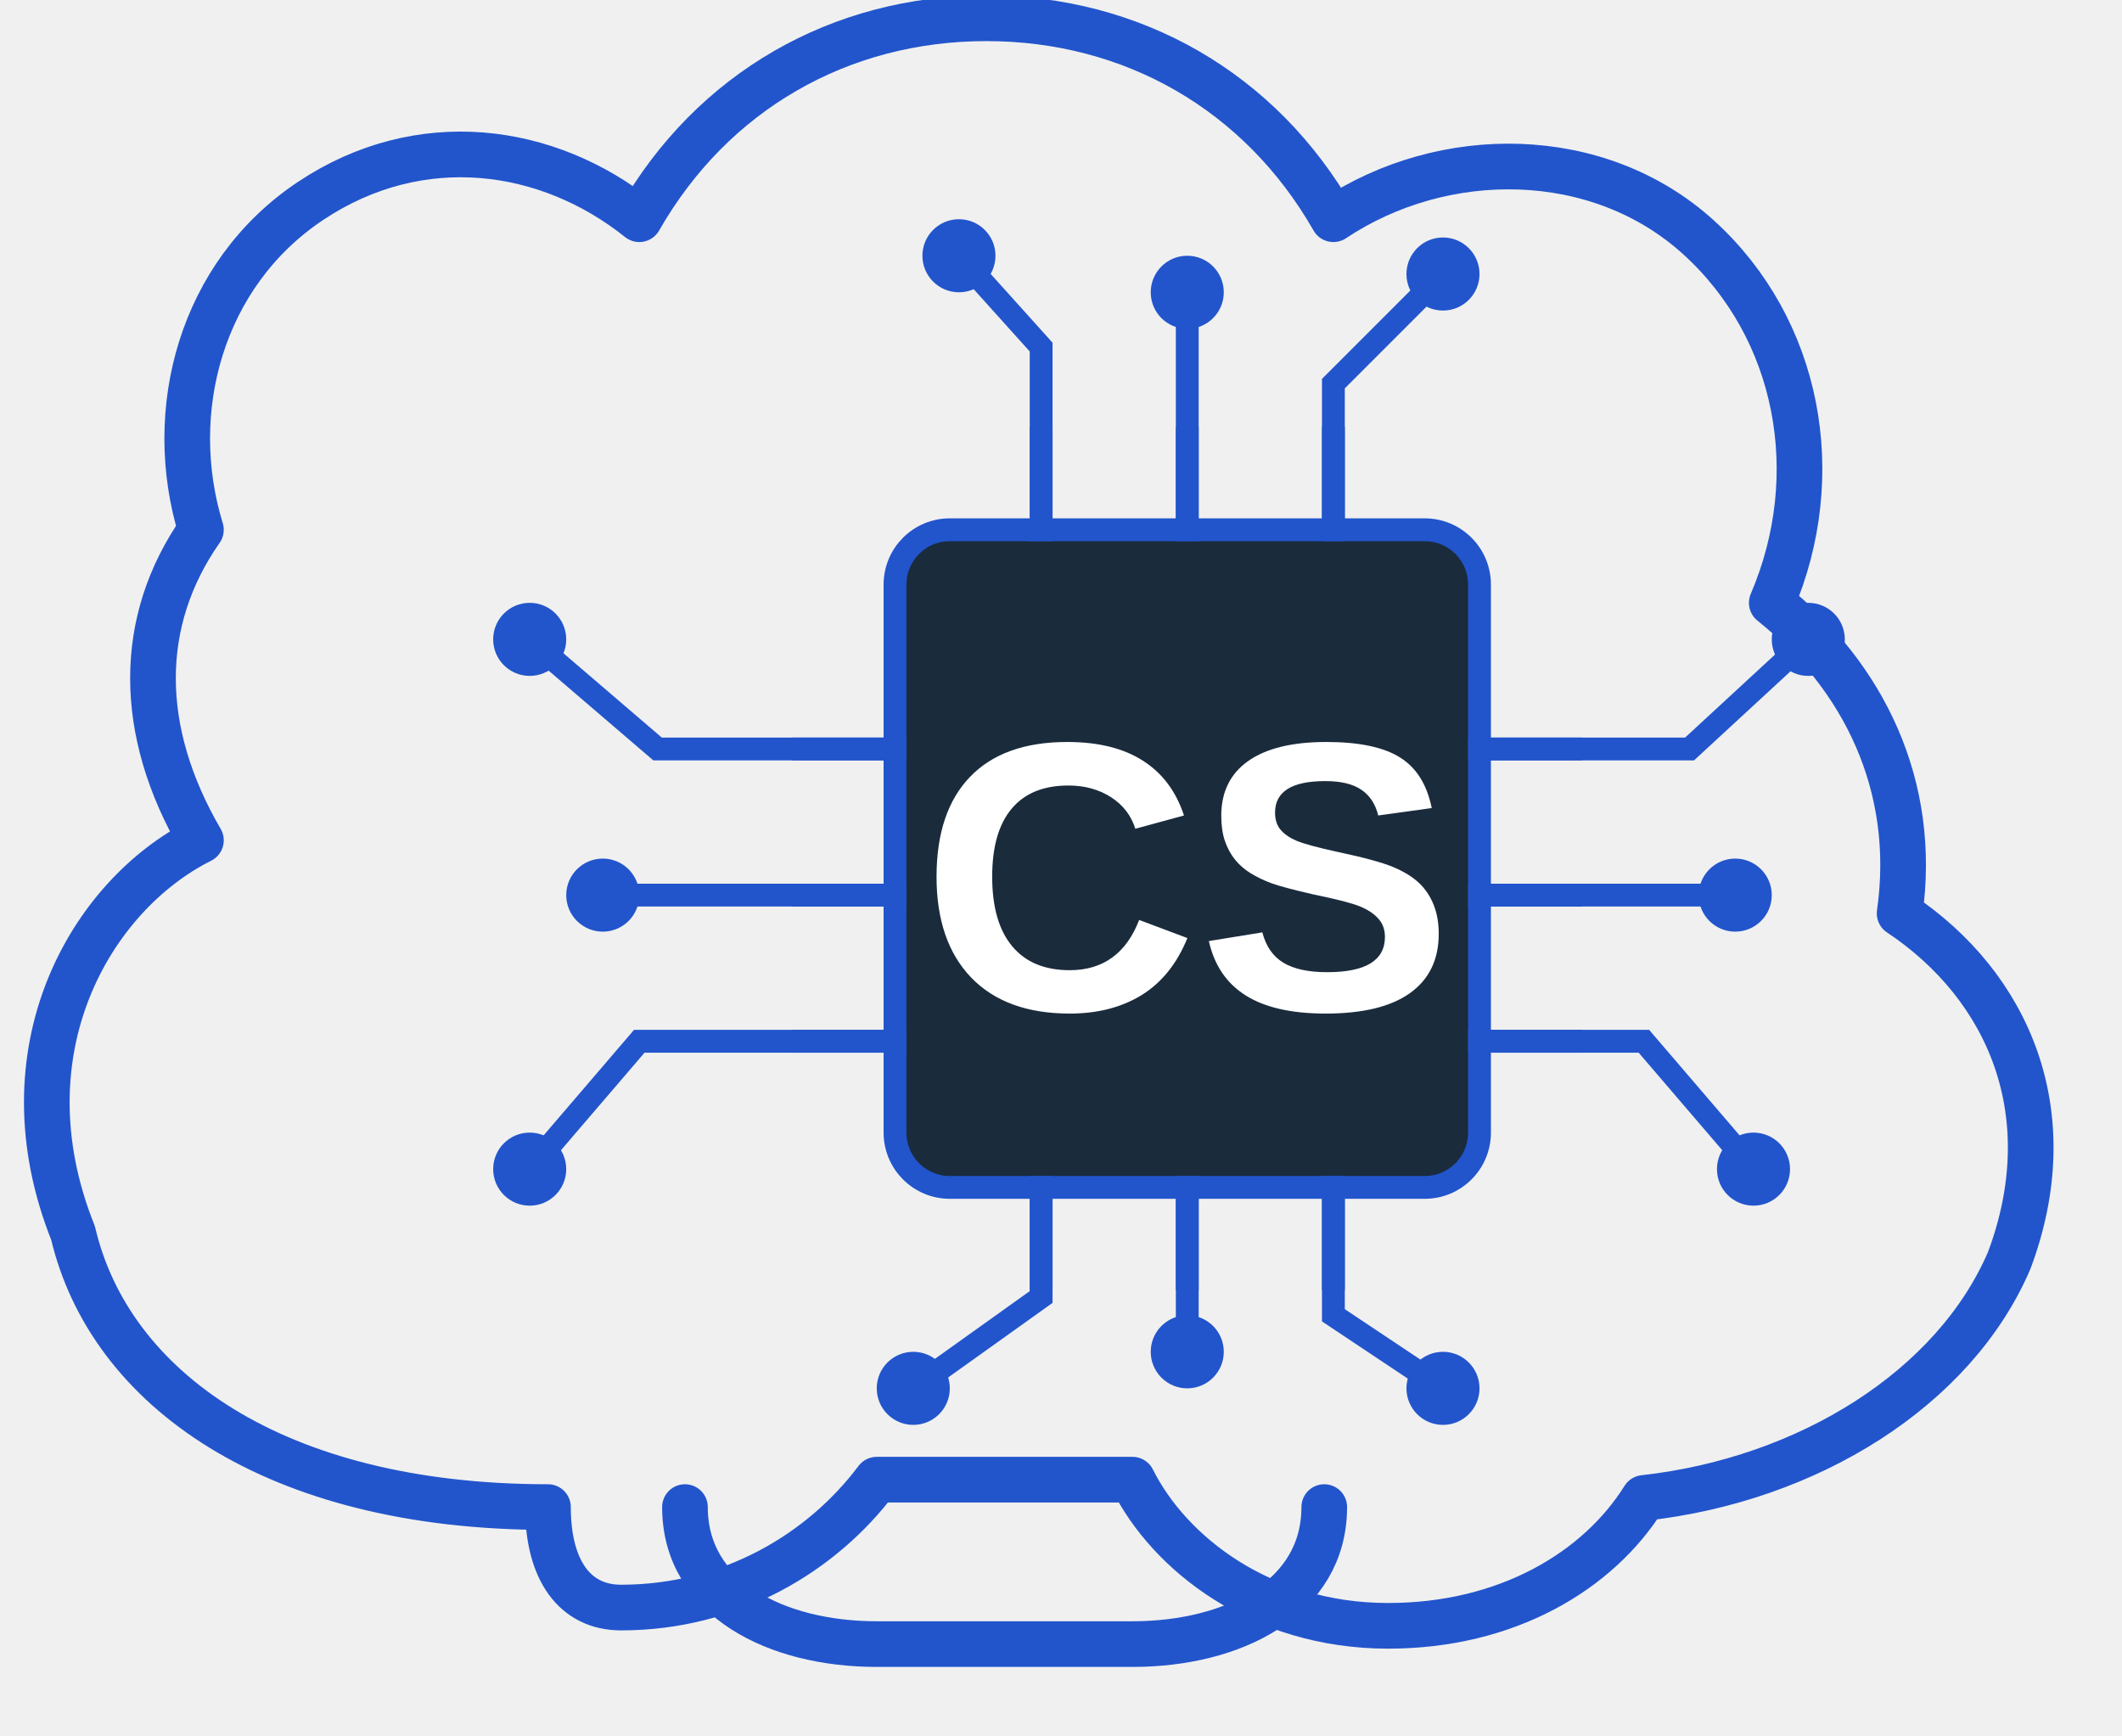
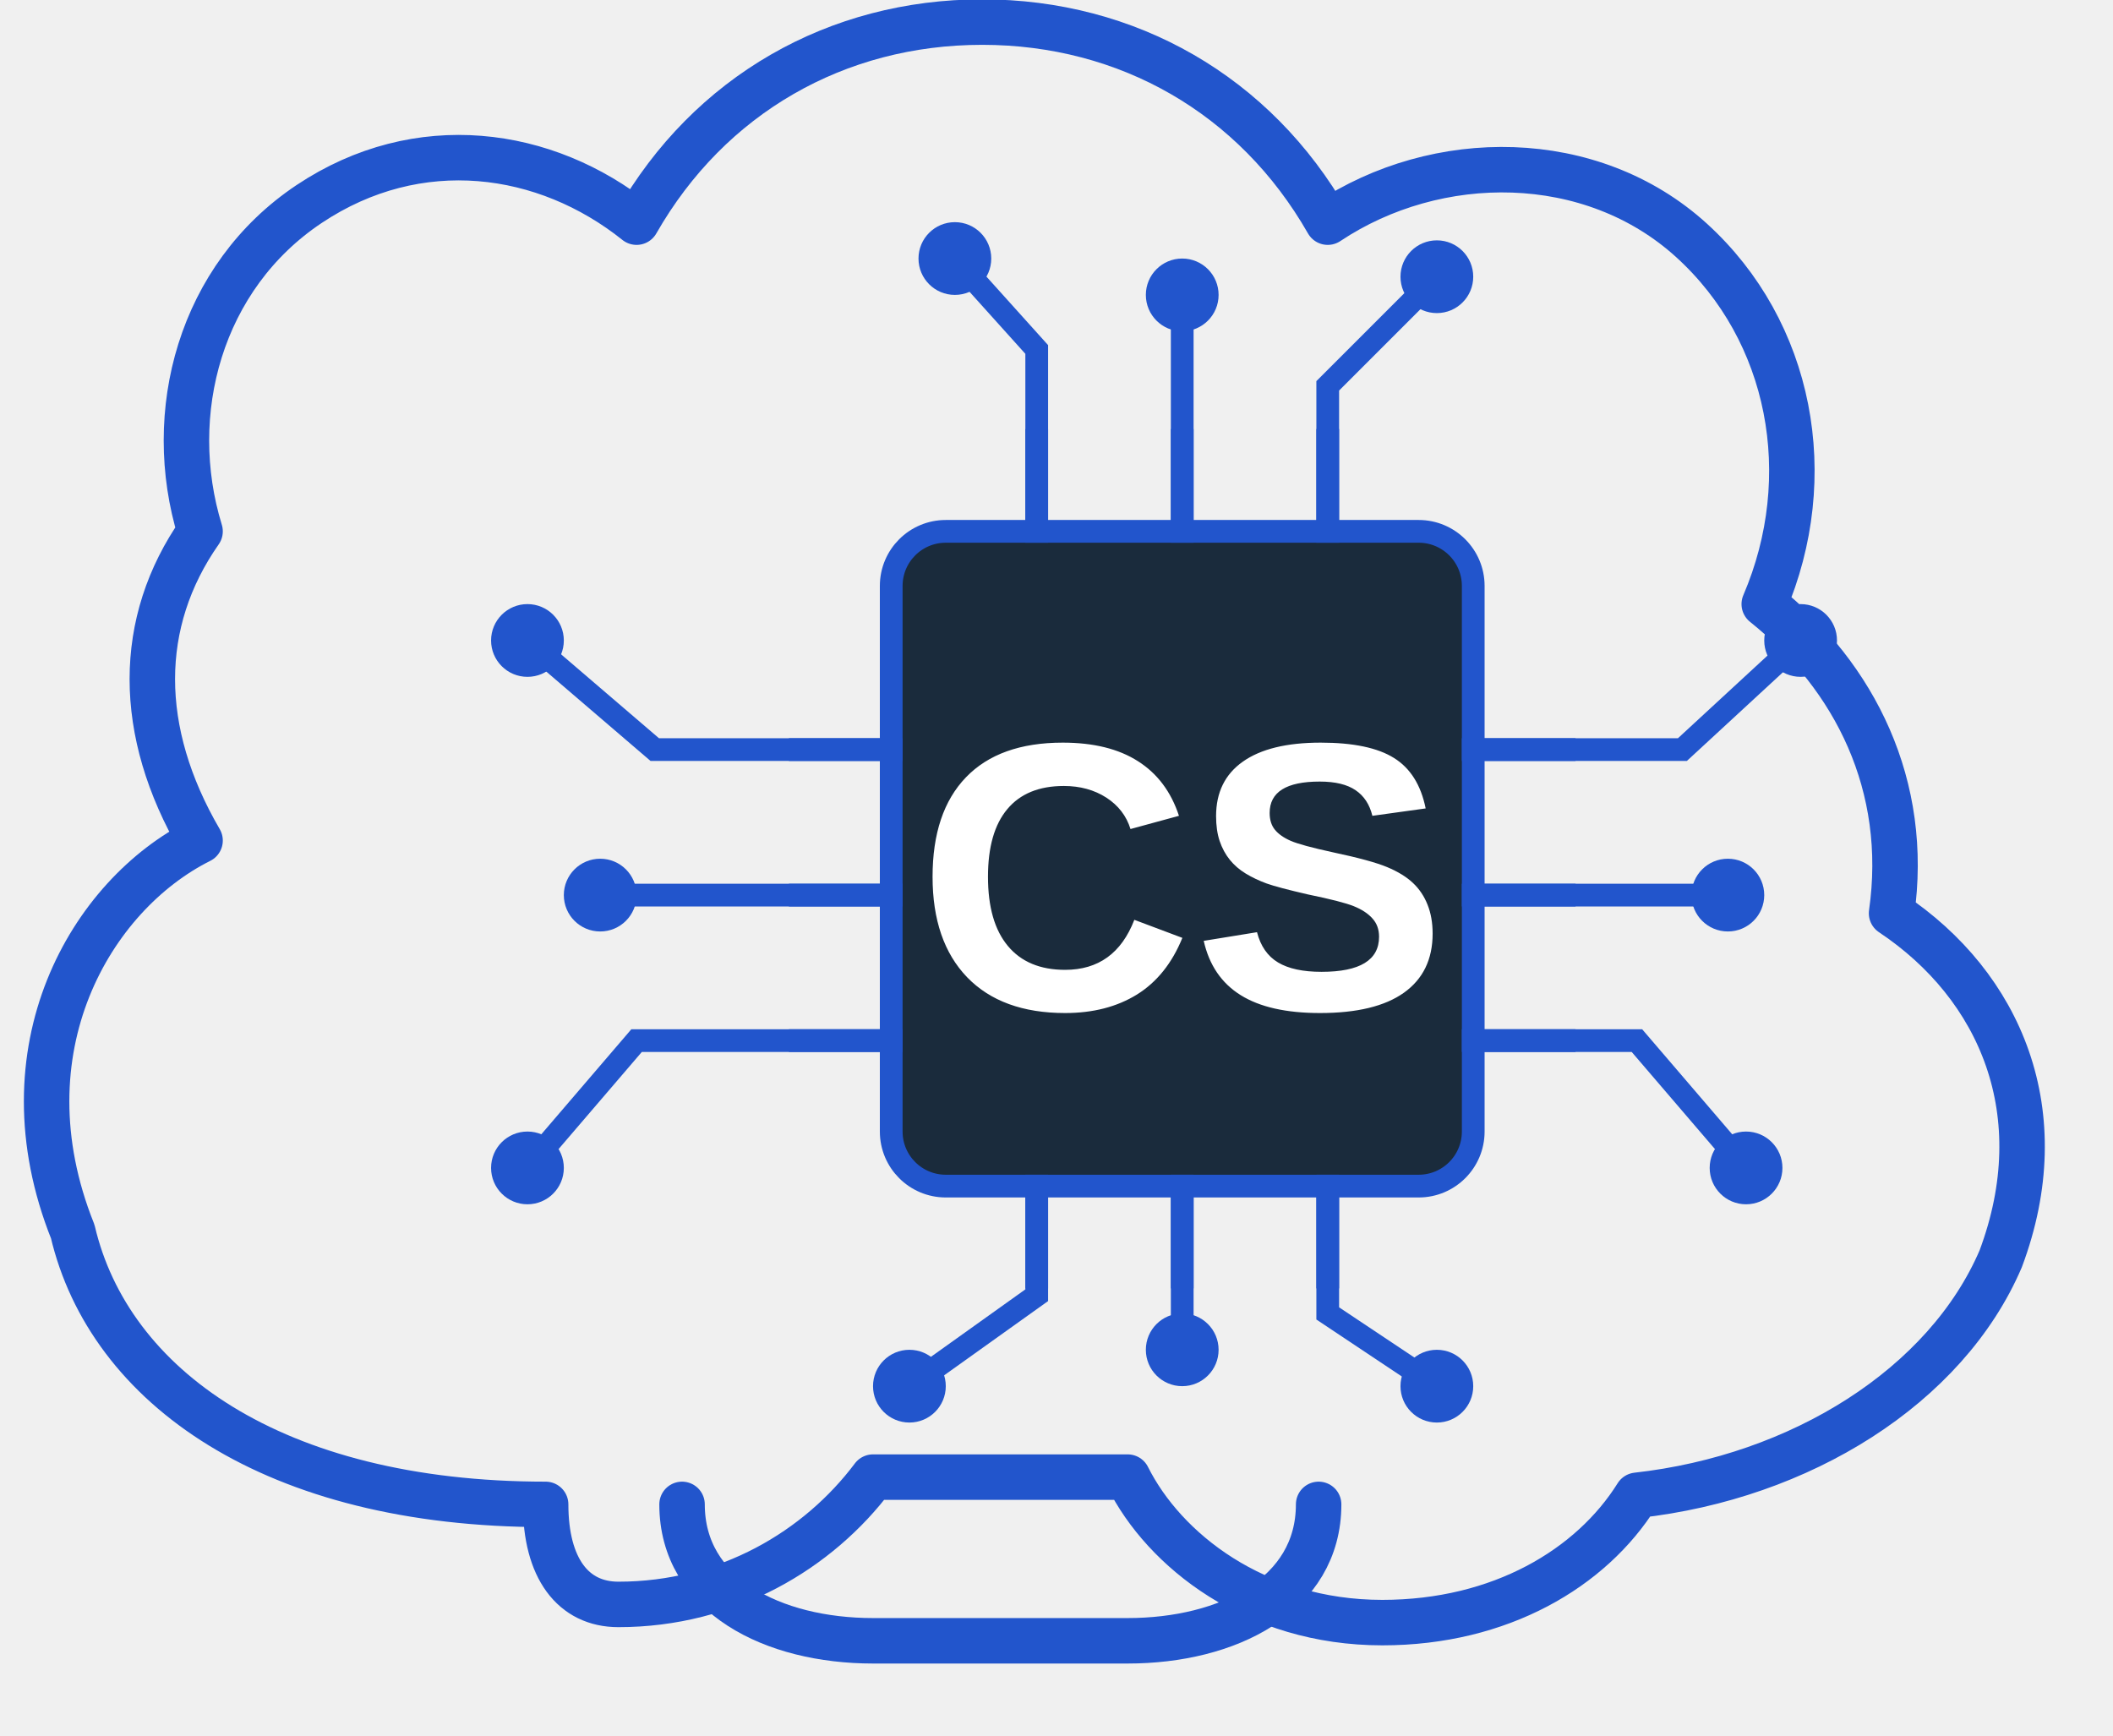
- <svg xmlns="http://www.w3.org/2000/svg" width="100%" viewBox="40 20 232.35 190" role="img" style="">
+ <svg xmlns="http://www.w3.org/2000/svg" width="56" height="46" viewBox="40 20 232.35 190" role="img" style="">
  <defs>
    <mask id="imagine-text-gaps-w0erhs" maskUnits="userSpaceOnUse">
      <rect x="40" y="20" width="232.35" height="190" fill="white" />
      <rect x="136.829" y="90.398" width="66.341" height="51.203" fill="black" rx="2" />
    </mask>
  </defs>
  <path d="M 100,185 C 70,185 52,172 48,155 C 40,135 50,118 62,112 C 55,100 55,88 62,78 C 58,65 62,50 74,42 C 86,34 100,36 110,44 C 118,30 132,22 148,22 C 164,22 178,30 186,44 C 198,36 215,36 226,46 C 237,56 240,72 234,86 C 244,94 250,106 248,120 C 260,128 266,142 260,158 C 254,172 238,182 220,184 C 215,192 205,198 192,198 C 178,198 168,190 164,182 L 136,182 C 130,190 120,196 108,196 C 103,196 100,192 100,185 Z" style="fill:none;stroke:rgb(34, 85, 204);color:rgb(11, 11, 11);stroke-width:5px;stroke-linecap:round;stroke-linejoin:round;opacity:1;font-family:&quot;Anthropic Sans&quot;, -apple-system, BlinkMacSystemFont, &quot;Segoe UI&quot;, sans-serif;font-size:16px;font-weight:400;text-anchor:start;dominant-baseline:auto" />
  <path d="M 115,185 C 115,195 125,200 136,200 L 164,200 C 175,200 185,195 185,185" style="fill:none;stroke:rgb(34, 85, 204);color:rgb(11, 11, 11);stroke-width:5px;stroke-linecap:round;stroke-linejoin:round;opacity:1;font-family:&quot;Anthropic Sans&quot;, -apple-system, BlinkMacSystemFont, &quot;Segoe UI&quot;, sans-serif;font-size:16px;font-weight:400;text-anchor:start;dominant-baseline:auto" />
  <path d="M 154,78 L 154,58 L 145,48" style="fill:none;stroke:rgb(34, 85, 204);color:rgb(11, 11, 11);stroke-width:2.5px;stroke-linecap:round;stroke-linejoin:miter;opacity:1;font-family:&quot;Anthropic Sans&quot;, -apple-system, BlinkMacSystemFont, &quot;Segoe UI&quot;, sans-serif;font-size:16px;font-weight:400;text-anchor:start;dominant-baseline:auto" />
  <path d="M 170,78 L 170,52" style="fill:none;stroke:rgb(34, 85, 204);color:rgb(11, 11, 11);stroke-width:2.5px;stroke-linecap:round;stroke-linejoin:miter;opacity:1;font-family:&quot;Anthropic Sans&quot;, -apple-system, BlinkMacSystemFont, &quot;Segoe UI&quot;, sans-serif;font-size:16px;font-weight:400;text-anchor:start;dominant-baseline:auto" />
  <path d="M 186,78 L 186,62 L 198,50" style="fill:none;stroke:rgb(34, 85, 204);color:rgb(11, 11, 11);stroke-width:2.5px;stroke-linecap:round;stroke-linejoin:miter;opacity:1;font-family:&quot;Anthropic Sans&quot;, -apple-system, BlinkMacSystemFont, &quot;Segoe UI&quot;, sans-serif;font-size:16px;font-weight:400;text-anchor:start;dominant-baseline:auto" />
  <path d="M 202,102 L 225,102 L 238,90" mask="url(#imagine-text-gaps-w0erhs)" style="fill:none;stroke:rgb(34, 85, 204);color:rgb(11, 11, 11);stroke-width:2.5px;stroke-linecap:round;stroke-linejoin:miter;opacity:1;font-family:&quot;Anthropic Sans&quot;, -apple-system, BlinkMacSystemFont, &quot;Segoe UI&quot;, sans-serif;font-size:16px;font-weight:400;text-anchor:start;dominant-baseline:auto" />
  <path d="M 202,118 L 230,118" mask="url(#imagine-text-gaps-w0erhs)" style="fill:none;stroke:rgb(34, 85, 204);color:rgb(11, 11, 11);stroke-width:2.5px;stroke-linecap:round;stroke-linejoin:miter;opacity:1;font-family:&quot;Anthropic Sans&quot;, -apple-system, BlinkMacSystemFont, &quot;Segoe UI&quot;, sans-serif;font-size:16px;font-weight:400;text-anchor:start;dominant-baseline:auto" />
  <path d="M 202,134 L 220,134 L 232,148" mask="url(#imagine-text-gaps-w0erhs)" style="fill:none;stroke:rgb(34, 85, 204);color:rgb(11, 11, 11);stroke-width:2.5px;stroke-linecap:round;stroke-linejoin:miter;opacity:1;font-family:&quot;Anthropic Sans&quot;, -apple-system, BlinkMacSystemFont, &quot;Segoe UI&quot;, sans-serif;font-size:16px;font-weight:400;text-anchor:start;dominant-baseline:auto" />
  <path d="M 186,150 L 186,164 L 198,172" style="fill:none;stroke:rgb(34, 85, 204);color:rgb(11, 11, 11);stroke-width:2.5px;stroke-linecap:round;stroke-linejoin:miter;opacity:1;font-family:&quot;Anthropic Sans&quot;, -apple-system, BlinkMacSystemFont, &quot;Segoe UI&quot;, sans-serif;font-size:16px;font-weight:400;text-anchor:start;dominant-baseline:auto" />
  <path d="M 170,150 L 170,168" style="fill:none;stroke:rgb(34, 85, 204);color:rgb(11, 11, 11);stroke-width:2.5px;stroke-linecap:round;stroke-linejoin:miter;opacity:1;font-family:&quot;Anthropic Sans&quot;, -apple-system, BlinkMacSystemFont, &quot;Segoe UI&quot;, sans-serif;font-size:16px;font-weight:400;text-anchor:start;dominant-baseline:auto" />
  <path d="M 154,150 L 154,162 L 140,172" style="fill:none;stroke:rgb(34, 85, 204);color:rgb(11, 11, 11);stroke-width:2.5px;stroke-linecap:round;stroke-linejoin:miter;opacity:1;font-family:&quot;Anthropic Sans&quot;, -apple-system, BlinkMacSystemFont, &quot;Segoe UI&quot;, sans-serif;font-size:16px;font-weight:400;text-anchor:start;dominant-baseline:auto" />
  <path d="M 138,134 L 110,134 L 98,148" mask="url(#imagine-text-gaps-w0erhs)" style="fill:none;stroke:rgb(34, 85, 204);color:rgb(11, 11, 11);stroke-width:2.5px;stroke-linecap:round;stroke-linejoin:miter;opacity:1;font-family:&quot;Anthropic Sans&quot;, -apple-system, BlinkMacSystemFont, &quot;Segoe UI&quot;, sans-serif;font-size:16px;font-weight:400;text-anchor:start;dominant-baseline:auto" />
  <path d="M 138,118 L 106,118" mask="url(#imagine-text-gaps-w0erhs)" style="fill:none;stroke:rgb(34, 85, 204);color:rgb(11, 11, 11);stroke-width:2.5px;stroke-linecap:round;stroke-linejoin:miter;opacity:1;font-family:&quot;Anthropic Sans&quot;, -apple-system, BlinkMacSystemFont, &quot;Segoe UI&quot;, sans-serif;font-size:16px;font-weight:400;text-anchor:start;dominant-baseline:auto" />
  <path d="M 138,102 L 112,102 L 98,90" mask="url(#imagine-text-gaps-w0erhs)" style="fill:none;stroke:rgb(34, 85, 204);color:rgb(11, 11, 11);stroke-width:2.5px;stroke-linecap:round;stroke-linejoin:miter;opacity:1;font-family:&quot;Anthropic Sans&quot;, -apple-system, BlinkMacSystemFont, &quot;Segoe UI&quot;, sans-serif;font-size:16px;font-weight:400;text-anchor:start;dominant-baseline:auto" />
  <circle cx="145" cy="48" r="4" style="fill:rgb(34, 85, 204);stroke:none;color:rgb(11, 11, 11);stroke-width:1px;stroke-linecap:butt;stroke-linejoin:miter;opacity:1;font-family:&quot;Anthropic Sans&quot;, -apple-system, BlinkMacSystemFont, &quot;Segoe UI&quot;, sans-serif;font-size:16px;font-weight:400;text-anchor:start;dominant-baseline:auto" />
  <circle cx="170" cy="52" r="4" style="fill:rgb(34, 85, 204);stroke:none;color:rgb(11, 11, 11);stroke-width:1px;stroke-linecap:butt;stroke-linejoin:miter;opacity:1;font-family:&quot;Anthropic Sans&quot;, -apple-system, BlinkMacSystemFont, &quot;Segoe UI&quot;, sans-serif;font-size:16px;font-weight:400;text-anchor:start;dominant-baseline:auto" />
  <circle cx="198" cy="50" r="4" style="fill:rgb(34, 85, 204);stroke:none;color:rgb(11, 11, 11);stroke-width:1px;stroke-linecap:butt;stroke-linejoin:miter;opacity:1;font-family:&quot;Anthropic Sans&quot;, -apple-system, BlinkMacSystemFont, &quot;Segoe UI&quot;, sans-serif;font-size:16px;font-weight:400;text-anchor:start;dominant-baseline:auto" />
  <circle cx="238" cy="90" r="4" style="fill:rgb(34, 85, 204);stroke:none;color:rgb(11, 11, 11);stroke-width:1px;stroke-linecap:butt;stroke-linejoin:miter;opacity:1;font-family:&quot;Anthropic Sans&quot;, -apple-system, BlinkMacSystemFont, &quot;Segoe UI&quot;, sans-serif;font-size:16px;font-weight:400;text-anchor:start;dominant-baseline:auto" />
  <circle cx="230" cy="118" r="4" style="fill:rgb(34, 85, 204);stroke:none;color:rgb(11, 11, 11);stroke-width:1px;stroke-linecap:butt;stroke-linejoin:miter;opacity:1;font-family:&quot;Anthropic Sans&quot;, -apple-system, BlinkMacSystemFont, &quot;Segoe UI&quot;, sans-serif;font-size:16px;font-weight:400;text-anchor:start;dominant-baseline:auto" />
  <circle cx="232" cy="148" r="4" style="fill:rgb(34, 85, 204);stroke:none;color:rgb(11, 11, 11);stroke-width:1px;stroke-linecap:butt;stroke-linejoin:miter;opacity:1;font-family:&quot;Anthropic Sans&quot;, -apple-system, BlinkMacSystemFont, &quot;Segoe UI&quot;, sans-serif;font-size:16px;font-weight:400;text-anchor:start;dominant-baseline:auto" />
  <circle cx="198" cy="172" r="4" style="fill:rgb(34, 85, 204);stroke:none;color:rgb(11, 11, 11);stroke-width:1px;stroke-linecap:butt;stroke-linejoin:miter;opacity:1;font-family:&quot;Anthropic Sans&quot;, -apple-system, BlinkMacSystemFont, &quot;Segoe UI&quot;, sans-serif;font-size:16px;font-weight:400;text-anchor:start;dominant-baseline:auto" />
  <circle cx="170" cy="168" r="4" style="fill:rgb(34, 85, 204);stroke:none;color:rgb(11, 11, 11);stroke-width:1px;stroke-linecap:butt;stroke-linejoin:miter;opacity:1;font-family:&quot;Anthropic Sans&quot;, -apple-system, BlinkMacSystemFont, &quot;Segoe UI&quot;, sans-serif;font-size:16px;font-weight:400;text-anchor:start;dominant-baseline:auto" />
  <circle cx="140" cy="172" r="4" style="fill:rgb(34, 85, 204);stroke:none;color:rgb(11, 11, 11);stroke-width:1px;stroke-linecap:butt;stroke-linejoin:miter;opacity:1;font-family:&quot;Anthropic Sans&quot;, -apple-system, BlinkMacSystemFont, &quot;Segoe UI&quot;, sans-serif;font-size:16px;font-weight:400;text-anchor:start;dominant-baseline:auto" />
  <circle cx="98" cy="148" r="4" style="fill:rgb(34, 85, 204);stroke:none;color:rgb(11, 11, 11);stroke-width:1px;stroke-linecap:butt;stroke-linejoin:miter;opacity:1;font-family:&quot;Anthropic Sans&quot;, -apple-system, BlinkMacSystemFont, &quot;Segoe UI&quot;, sans-serif;font-size:16px;font-weight:400;text-anchor:start;dominant-baseline:auto" />
  <circle cx="106" cy="118" r="4" style="fill:rgb(34, 85, 204);stroke:none;color:rgb(11, 11, 11);stroke-width:1px;stroke-linecap:butt;stroke-linejoin:miter;opacity:1;font-family:&quot;Anthropic Sans&quot;, -apple-system, BlinkMacSystemFont, &quot;Segoe UI&quot;, sans-serif;font-size:16px;font-weight:400;text-anchor:start;dominant-baseline:auto" />
  <circle cx="98" cy="90" r="4" style="fill:rgb(34, 85, 204);stroke:none;color:rgb(11, 11, 11);stroke-width:1px;stroke-linecap:butt;stroke-linejoin:miter;opacity:1;font-family:&quot;Anthropic Sans&quot;, -apple-system, BlinkMacSystemFont, &quot;Segoe UI&quot;, sans-serif;font-size:16px;font-weight:400;text-anchor:start;dominant-baseline:auto" />
  <rect x="138" y="78" width="64" height="72" rx="6" style="fill:rgb(26, 43, 60);stroke:rgb(34, 85, 204);color:rgb(11, 11, 11);stroke-width:2.5px;stroke-linecap:butt;stroke-linejoin:miter;opacity:1;font-family:&quot;Anthropic Sans&quot;, -apple-system, BlinkMacSystemFont, &quot;Segoe UI&quot;, sans-serif;font-size:16px;font-weight:400;text-anchor:start;dominant-baseline:auto" />
  <line x1="154" y1="78" x2="154" y2="68" style="fill:none;stroke:rgb(34, 85, 204);color:rgb(11, 11, 11);stroke-width:2.5px;stroke-linecap:square;stroke-linejoin:miter;opacity:1;font-family:&quot;Anthropic Sans&quot;, -apple-system, BlinkMacSystemFont, &quot;Segoe UI&quot;, sans-serif;font-size:16px;font-weight:400;text-anchor:start;dominant-baseline:auto" />
  <line x1="170" y1="78" x2="170" y2="68" style="fill:none;stroke:rgb(34, 85, 204);color:rgb(11, 11, 11);stroke-width:2.5px;stroke-linecap:square;stroke-linejoin:miter;opacity:1;font-family:&quot;Anthropic Sans&quot;, -apple-system, BlinkMacSystemFont, &quot;Segoe UI&quot;, sans-serif;font-size:16px;font-weight:400;text-anchor:start;dominant-baseline:auto" />
  <line x1="186" y1="78" x2="186" y2="68" style="fill:none;stroke:rgb(34, 85, 204);color:rgb(11, 11, 11);stroke-width:2.5px;stroke-linecap:square;stroke-linejoin:miter;opacity:1;font-family:&quot;Anthropic Sans&quot;, -apple-system, BlinkMacSystemFont, &quot;Segoe UI&quot;, sans-serif;font-size:16px;font-weight:400;text-anchor:start;dominant-baseline:auto" />
  <line x1="154" y1="150" x2="154" y2="160" style="fill:none;stroke:rgb(34, 85, 204);color:rgb(11, 11, 11);stroke-width:2.5px;stroke-linecap:square;stroke-linejoin:miter;opacity:1;font-family:&quot;Anthropic Sans&quot;, -apple-system, BlinkMacSystemFont, &quot;Segoe UI&quot;, sans-serif;font-size:16px;font-weight:400;text-anchor:start;dominant-baseline:auto" />
  <line x1="170" y1="150" x2="170" y2="160" style="fill:none;stroke:rgb(34, 85, 204);color:rgb(11, 11, 11);stroke-width:2.5px;stroke-linecap:square;stroke-linejoin:miter;opacity:1;font-family:&quot;Anthropic Sans&quot;, -apple-system, BlinkMacSystemFont, &quot;Segoe UI&quot;, sans-serif;font-size:16px;font-weight:400;text-anchor:start;dominant-baseline:auto" />
  <line x1="186" y1="150" x2="186" y2="160" style="fill:none;stroke:rgb(34, 85, 204);color:rgb(11, 11, 11);stroke-width:2.5px;stroke-linecap:square;stroke-linejoin:miter;opacity:1;font-family:&quot;Anthropic Sans&quot;, -apple-system, BlinkMacSystemFont, &quot;Segoe UI&quot;, sans-serif;font-size:16px;font-weight:400;text-anchor:start;dominant-baseline:auto" />
  <line x1="138" y1="102" x2="128" y2="102" style="fill:none;stroke:rgb(34, 85, 204);color:rgb(11, 11, 11);stroke-width:2.5px;stroke-linecap:square;stroke-linejoin:miter;opacity:1;font-family:&quot;Anthropic Sans&quot;, -apple-system, BlinkMacSystemFont, &quot;Segoe UI&quot;, sans-serif;font-size:16px;font-weight:400;text-anchor:start;dominant-baseline:auto" />
  <line x1="138" y1="118" x2="128" y2="118" style="fill:none;stroke:rgb(34, 85, 204);color:rgb(11, 11, 11);stroke-width:2.5px;stroke-linecap:square;stroke-linejoin:miter;opacity:1;font-family:&quot;Anthropic Sans&quot;, -apple-system, BlinkMacSystemFont, &quot;Segoe UI&quot;, sans-serif;font-size:16px;font-weight:400;text-anchor:start;dominant-baseline:auto" />
  <line x1="138" y1="134" x2="128" y2="134" style="fill:none;stroke:rgb(34, 85, 204);color:rgb(11, 11, 11);stroke-width:2.5px;stroke-linecap:square;stroke-linejoin:miter;opacity:1;font-family:&quot;Anthropic Sans&quot;, -apple-system, BlinkMacSystemFont, &quot;Segoe UI&quot;, sans-serif;font-size:16px;font-weight:400;text-anchor:start;dominant-baseline:auto" />
  <line x1="202" y1="102" x2="212" y2="102" style="fill:none;stroke:rgb(34, 85, 204);color:rgb(11, 11, 11);stroke-width:2.5px;stroke-linecap:square;stroke-linejoin:miter;opacity:1;font-family:&quot;Anthropic Sans&quot;, -apple-system, BlinkMacSystemFont, &quot;Segoe UI&quot;, sans-serif;font-size:16px;font-weight:400;text-anchor:start;dominant-baseline:auto" />
  <line x1="202" y1="118" x2="212" y2="118" style="fill:none;stroke:rgb(34, 85, 204);color:rgb(11, 11, 11);stroke-width:2.5px;stroke-linecap:square;stroke-linejoin:miter;opacity:1;font-family:&quot;Anthropic Sans&quot;, -apple-system, BlinkMacSystemFont, &quot;Segoe UI&quot;, sans-serif;font-size:16px;font-weight:400;text-anchor:start;dominant-baseline:auto" />
  <line x1="202" y1="134" x2="212" y2="134" style="fill:none;stroke:rgb(34, 85, 204);color:rgb(11, 11, 11);stroke-width:2.5px;stroke-linecap:square;stroke-linejoin:miter;opacity:1;font-family:&quot;Anthropic Sans&quot;, -apple-system, BlinkMacSystemFont, &quot;Segoe UI&quot;, sans-serif;font-size:16px;font-weight:400;text-anchor:start;dominant-baseline:auto" />
  <text x="170" y="116" style="fill:rgb(255, 255, 255);stroke:none;color:rgb(11, 11, 11);stroke-width:1px;stroke-linecap:butt;stroke-linejoin:miter;opacity:1;font-family:Arial, sans-serif;font-size:42px;font-weight:700;text-anchor:middle;dominant-baseline:central">CS</text>
</svg>
